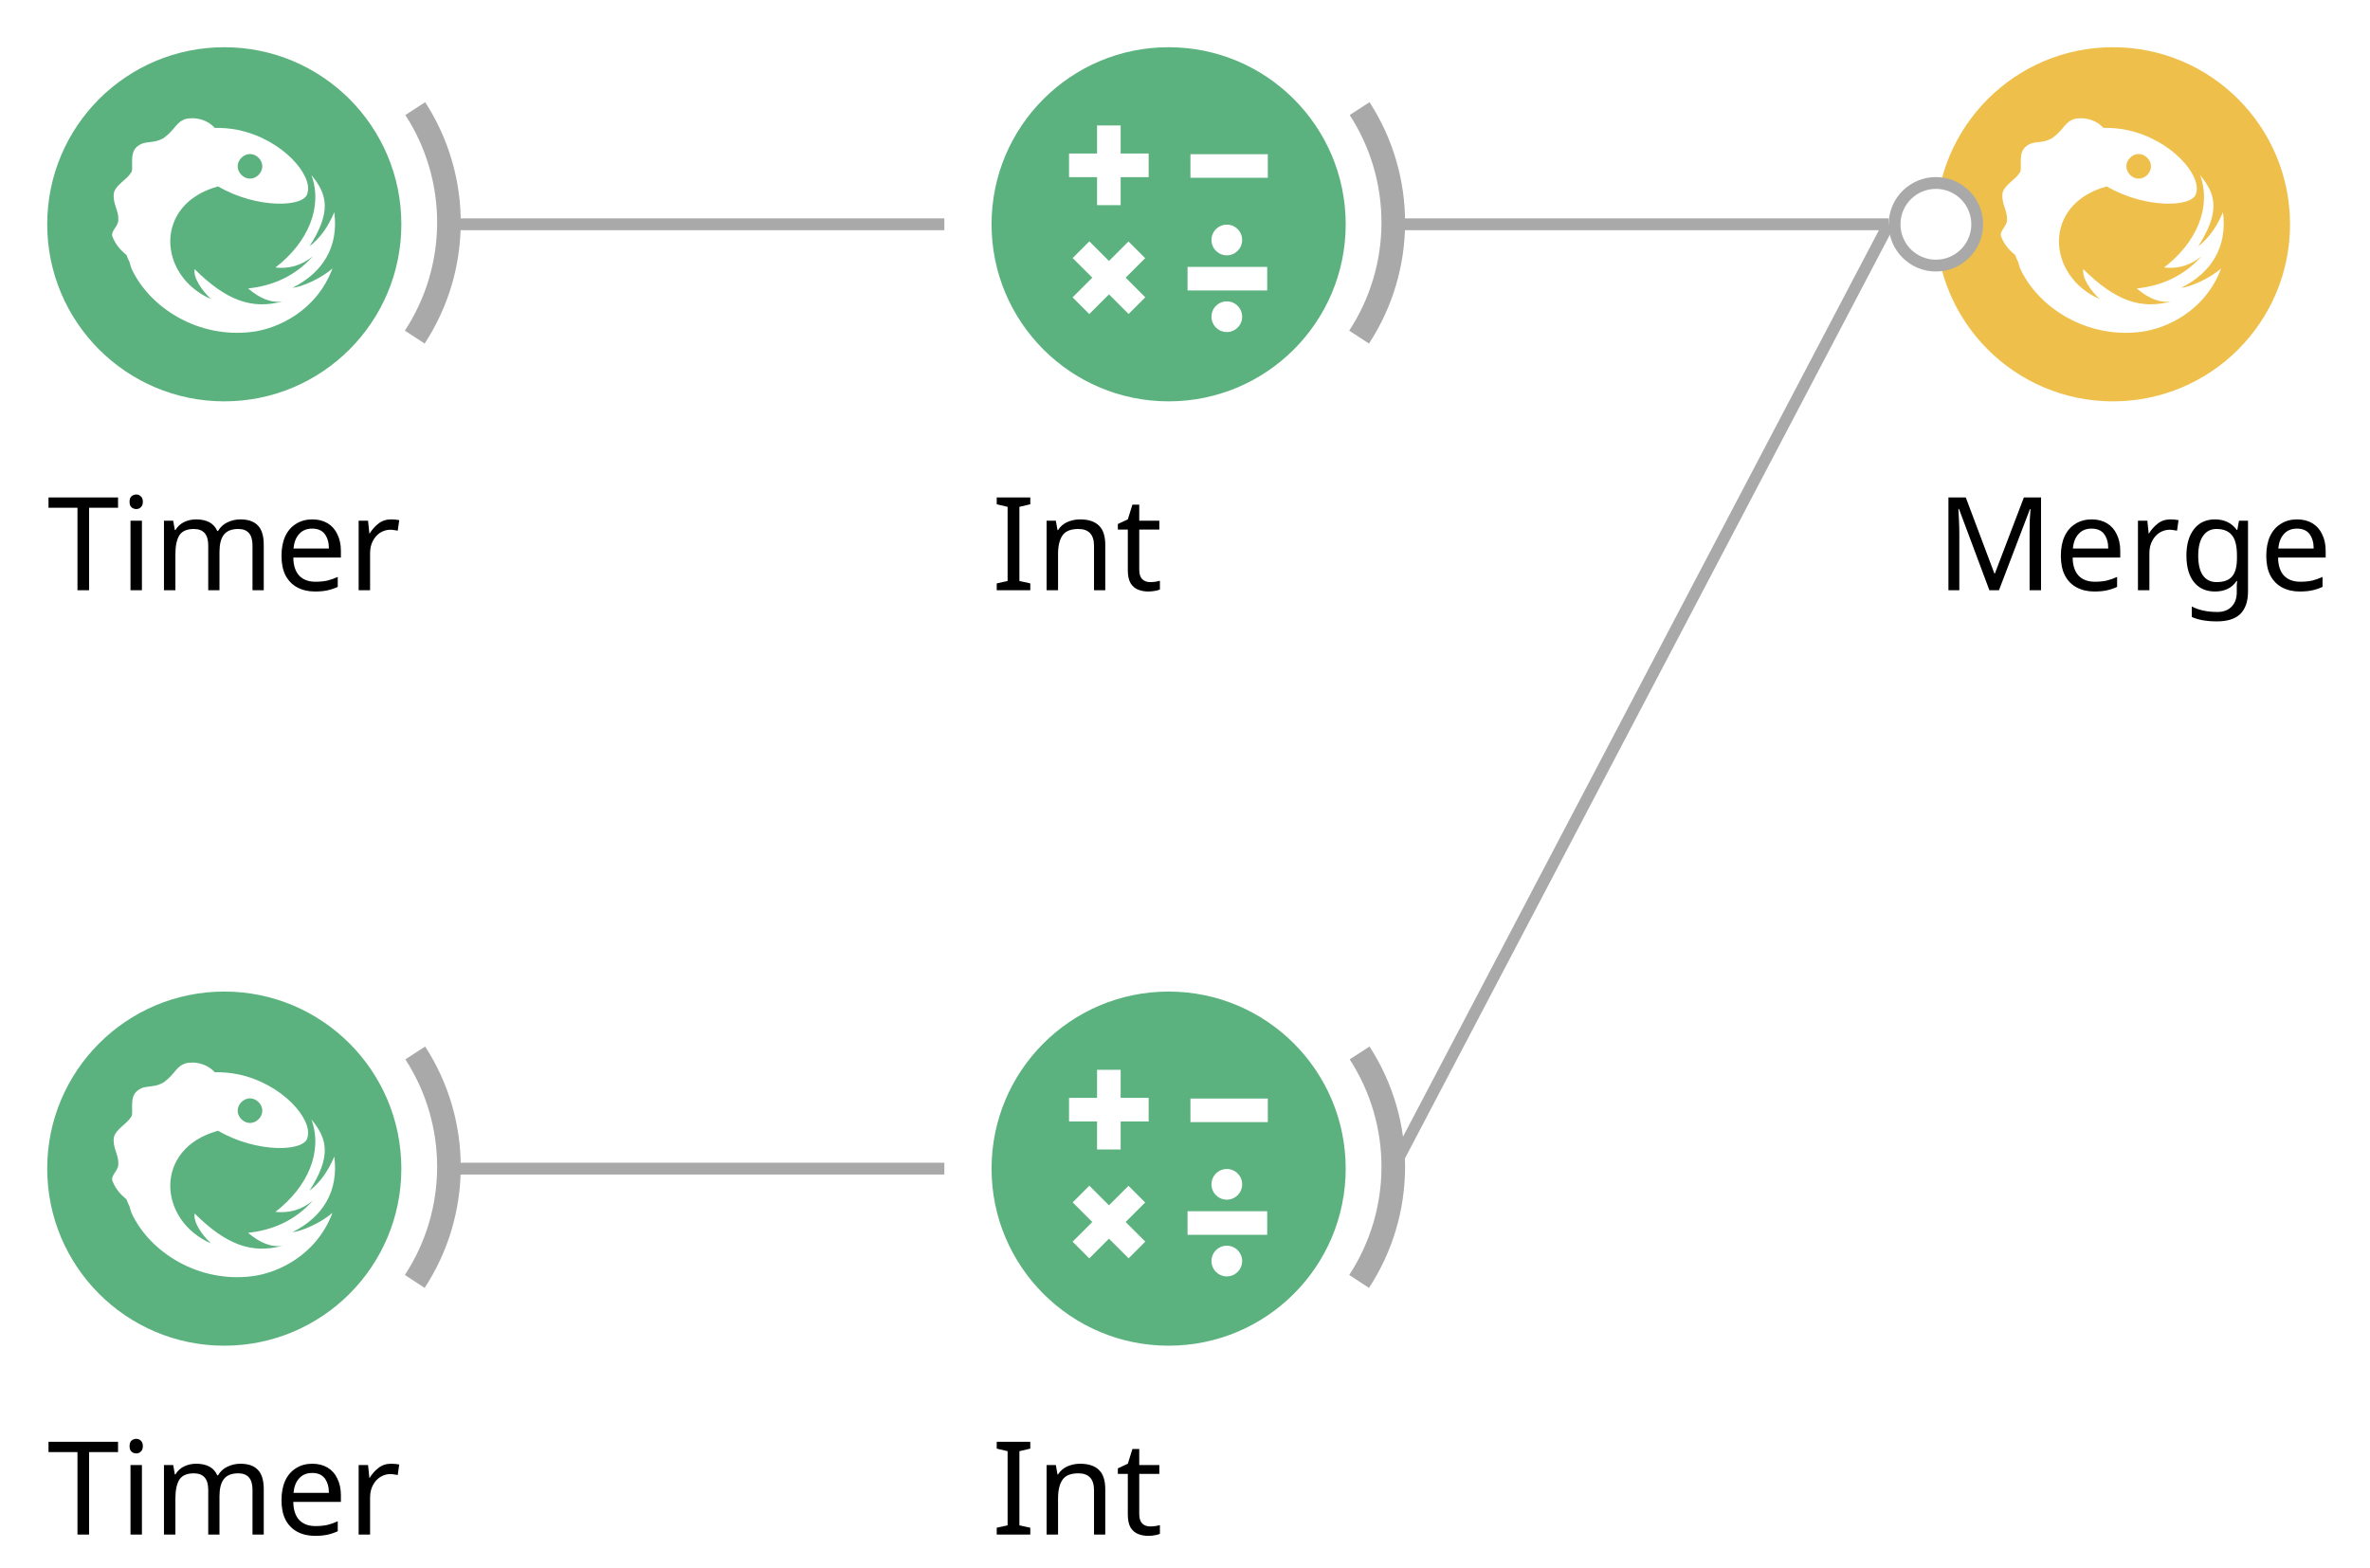
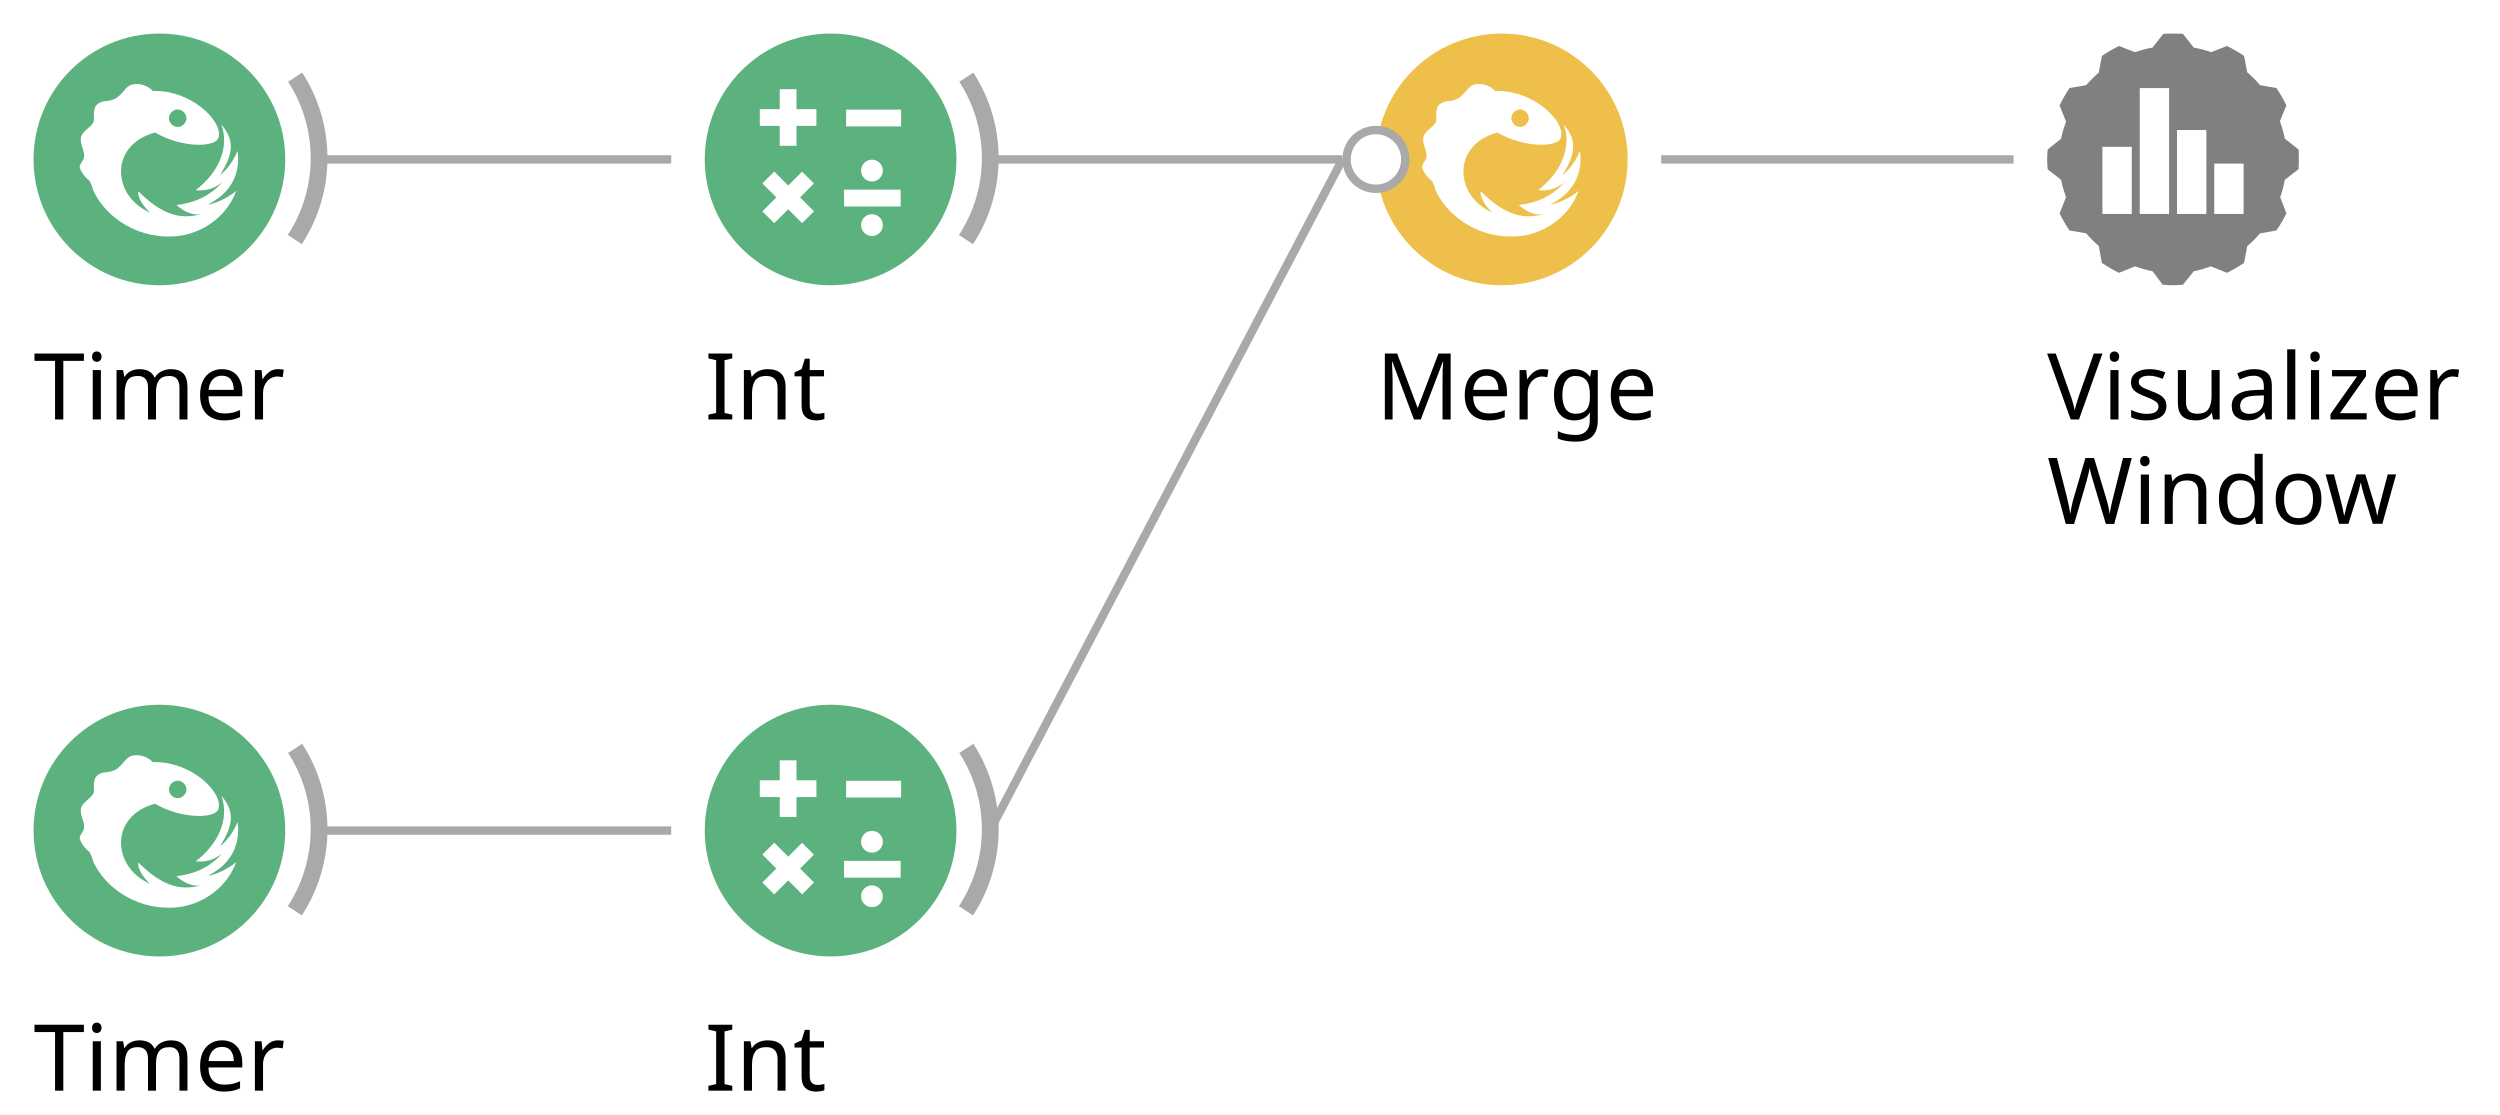
- <svg xmlns="http://www.w3.org/2000/svg" width="200.775" height="132.825" id="SvgGdi_output">
+ <svg xmlns="http://www.w3.org/2000/svg" width="297.979" height="132.825" id="SvgGdi_output">
  <style>text { fill: #000; } @media (prefers-color-scheme: dark) { text { fill: #eee; } }</style>
  <rect id="background" height="100.00%" style="fill:none;" width="100.00%" y="0.00" x="0.00" />
  <g style="shape-rendering:auto;" id="root_group">
-     <line y1="19.00" style="stroke:rgb(169,169,169);fill:none;stroke-linecap:butt;stroke-miterlimit:9;opacity:1;stroke-width:1;stroke-linejoin:miter;" id="2" x2="160.00" y2="19.00" x1="118.00" />
-     <line y1="99.00" style="stroke:rgb(169,169,169);fill:none;stroke-linecap:butt;stroke-miterlimit:9;opacity:1;stroke-width:1;stroke-linejoin:miter;" id="3" x2="160.00" y2="19.00" x1="118.00" />
-     <line y1="19.00" style="stroke:rgb(169,169,169);fill:none;stroke-linecap:butt;stroke-miterlimit:9;opacity:1;stroke-width:1;stroke-linejoin:miter;" id="4" x2="80.00" y2="19.00" x1="38.00" />
-     <line y1="99.00" style="stroke:rgb(169,169,169);fill:none;stroke-linecap:butt;stroke-miterlimit:9;opacity:1;stroke-width:1;stroke-linejoin:miter;" id="5" x2="80.00" y2="99.00" x1="38.00" />
-     <ellipse id="38" cy="15.00" cx="15.00" transform="matrix(1.00 0.00 0.00 1.00 164.00 4.00 ) " rx="15.00" ry="15.00" style="stroke:none;opacity:1;fill:rgb(238,192,75);" />
-     <path d="M 12.246 6.014 12.246 6.02 C 12.058 6.02 11.895 6.04 11.767 6.066 10.869 6.353 10.896 6.934 9.877 7.686 8.863 8.264 8.353 7.82 7.615 8.42 6.878 9.016 7.393 10.383 7.084 10.648 6.777 11.18 5.826 11.655 5.652 12.326 5.509 13.185 6.042 13.797 6.021 14.533 6.083 15.146 5.411 15.495 5.508 15.992 5.797 16.804 6.354 17.292 6.617 17.518 6.663 17.55 6.7 17.599 6.715 17.602 6.791 17.792 6.859 17.986 6.955 18.166 6.95 18.14 6.949 18.114 6.943 18.088 6.998 18.305 7.055 18.524 7.133 18.738 8.683 22.099 12.814 24.686 17.342 24.117 19.541 23.848 22.824 22.332 24.166 18.738 23.22 19.587 21.532 20.324 20.777 20.381 23.33 19.105 24.707 16.937 24.32 13.975 23.792 15.233 23.093 16.201 22.221 16.865 24.075 13.976 23.757 12.481 22.385 10.84 23.366 13.539 22.097 16.534 19.332 18.664 20.452 18.785 21.517 18.516 22.502 17.713 21.013 19.374 19.15 20.208 17.014 20.436 18.034 21.303 19.018 21.695 19.959 21.527 17.345 22.249 15.155 21.454 12.49 18.801 12.351 19.515 13.105 20.628 13.883 21.338 9.373 19.383 8.976 13.296 14.469 11.793 14.472 11.793 14.475 11.794 14.478 11.793 17.75 13.707 21.865 13.581 22.051 12.344 22.509 10.861 19.965 7.805 16.162 7.008 15.462 6.871 14.792 6.817 14.154 6.836 14.167 6.836 14.179 6.836 14.191 6.826 13.584 6.177 12.81 6.012 12.246 6.014 z M 17.178 9.047 C 17.724 9.047 18.223 9.544 18.223 10.09 18.223 10.636 17.724 11.133 17.178 11.133 16.632 11.133 16.135 10.636 16.135 10.09 16.135 9.544 16.632 9.047 17.178 9.047 z " style="stroke:none;fill-rule:evenodd;opacity:1;fill:rgb(255,255,255);" transform="matrix(1.00 0.00 0.00 1.00 164.00 4.00 ) " id="41" />
-     <ellipse id="42" cy="19.00" cx="164.00" rx="3.00" ry="3.00" style="stroke:rgb(169,169,169);fill:none;stroke-linecap:butt;stroke-miterlimit:9;opacity:1;stroke-width:2;stroke-linejoin:miter;" />
-     <ellipse id="43" cy="19.00" cx="164.00" rx="3.00" ry="3.00" style="stroke:none;opacity:1;fill:rgb(255,255,255);" />
-     <text id="44" transform="matrix(1.00 0.00 0.00 1.00 0.00 0.00 ) " x="164.00px" y="39.00px" style="stroke:none;clip-path:url(#46_text_clipper);font-family:Microsoft Sans Serif;font-size:8.25pt;opacity:1;">
-       <tspan dy="8.25pt" id="48">Merge</tspan>
+     <line y1="19.00" style="stroke:rgb(169,169,169);fill:none;stroke-linecap:butt;stroke-miterlimit:9;opacity:1;stroke-width:1;stroke-linejoin:miter;" id="2" x2="240.00" y2="19.00" x1="198.00" />
+     <line y1="19.00" style="stroke:rgb(169,169,169);fill:none;stroke-linecap:butt;stroke-miterlimit:9;opacity:1;stroke-width:1;stroke-linejoin:miter;" id="3" x2="160.00" y2="19.00" x1="118.00" />
+     <line y1="99.00" style="stroke:rgb(169,169,169);fill:none;stroke-linecap:butt;stroke-miterlimit:9;opacity:1;stroke-width:1;stroke-linejoin:miter;" id="4" x2="160.00" y2="19.00" x1="118.00" />
+     <line y1="19.00" style="stroke:rgb(169,169,169);fill:none;stroke-linecap:butt;stroke-miterlimit:9;opacity:1;stroke-width:1;stroke-linejoin:miter;" id="5" x2="80.00" y2="19.00" x1="38.00" />
+     <line y1="99.00" style="stroke:rgb(169,169,169);fill:none;stroke-linecap:butt;stroke-miterlimit:9;opacity:1;stroke-width:1;stroke-linejoin:miter;" id="6" x2="80.00" y2="99.00" x1="38.00" />
+     <path transform="matrix(1.00 0.00 0.00 1.00 244.00 4.00 ) " id="39" style="stroke:none;fill-rule:evenodd;opacity:1;fill:rgb(128,128,128);" d="M 15 0 C 15.401 0 15.794 0 16.187 0.033 L 17.476 1.671 C 18.195 1.804 18.878 1.977 19.552 2.218 L 21.429 1.483 C 22.14 1.823 22.829 2.227 23.473 2.67 L 23.849 4.621 C 24.395 5.087 24.913 5.605 25.379 6.151 L 27.33 6.494 C 27.773 7.138 28.177 7.861 28.517 8.571 L 27.746 10.448 C 27.987 11.122 28.196 11.805 28.329 12.523 L 29.967 13.813 C 29.998 14.206 30 14.599 30 15 30 15.392 29.997 15.769 29.967 16.154 L 28.329 17.44 C 28.198 18.146 28.017 18.852 27.782 19.516 L 28.517 21.429 C 28.176 22.143 27.775 22.826 27.33 23.473 L 25.379 23.813 C 24.913 24.358 24.395 24.877 23.849 25.342 L 23.473 27.33 C 22.828 27.774 22.14 28.177 21.429 28.517 L 19.516 27.746 C 18.851 27.982 18.184 28.198 17.476 28.329 L 16.187 29.934 C 15.793 29.965 15.401 30 15 30 14.599 30 14.173 29.966 13.78 29.934 L 12.56 28.329 C 11.862 28.2 11.141 27.977 10.484 27.746 L 8.571 28.517 C 7.856 28.176 7.174 27.776 6.527 27.33 L 6.151 25.306 C 5.617 24.848 5.114 24.348 4.658 23.813 L 2.67 23.473 C 2.225 22.826 1.824 22.143 1.483 21.429 L 2.254 19.516 C 2.023 18.859 1.8 18.138 1.671 17.44 L 0.066 16.187 C 0.035 15.794 -9.272993E-05 15.401 -9.272993E-05 15 -9.272993E-05 14.599 0.035 14.206 0.066 13.813 L 1.671 12.524 C 1.802 11.816 2.019 11.149 2.254 10.484 L 1.483 8.571 C 1.823 7.861 2.227 7.138 2.67 6.494 L 4.658 6.151 C 5.114 5.616 5.617 5.116 6.151 4.658 L 6.527 2.67 C 7.174 2.225 7.857 1.824 8.571 1.483 L 10.484 2.218 C 11.148 1.983 11.854 1.802 12.56 1.671 L 13.846 0.033 C 14.231 0.003 14.608 -0 15 -0 z " />
+     <rect id="46" height="8.00" style="stroke:none;opacity:1;fill:rgb(255,255,255);" transform="matrix(1.00 0.00 0.00 1.00 244.00 4.00 ) " width="3.50" y="13.50" x="6.59" />
+     <rect id="47" height="15.00" style="stroke:none;opacity:1;fill:rgb(255,255,255);" transform="matrix(1.00 0.00 0.00 1.00 244.00 4.00 ) " width="3.50" y="6.50" x="11.04" />
+     <rect id="48" height="10.00" style="stroke:none;opacity:1;fill:rgb(255,255,255);" transform="matrix(1.00 0.00 0.00 1.00 244.00 4.00 ) " width="3.50" y="11.50" x="15.48" />
+     <rect id="49" height="6.00" style="stroke:none;opacity:1;fill:rgb(255,255,255);" transform="matrix(1.00 0.00 0.00 1.00 244.00 4.00 ) " width="3.50" y="15.50" x="19.92" />
+     <text id="50" transform="matrix(1.00 0.00 0.00 1.00 0.00 0.00 ) " x="244.00px" y="39.00px" style="stroke:none;clip-path:url(#52_text_clipper);font-family:Microsoft Sans Serif;font-size:8.25pt;opacity:1;">
+       <tspan dy="8.25pt" id="54">Visualizer</tspan>
    </text>
-     <path d="M 31.179 5.2 C 34.998 11.092 34.981 18.682 31.136 24.557 " style="stroke:rgb(169,169,169);fill:none;stroke-linecap:butt;stroke-miterlimit:9;opacity:1;stroke-width:2;stroke-linejoin:miter;" transform="matrix(1.00 0.00 0.00 1.00 84.00 4.00 ) " id="53" />
-     <ellipse id="54" cy="15.00" cx="15.00" transform="matrix(1.00 0.00 0.00 1.00 84.00 4.00 ) " rx="15.00" ry="15.00" style="stroke:none;opacity:1;fill:rgb(91,178,126);" />
-     <path d="M 16.849 10.062 23.403 10.062 M 16.604 19.608 23.351 19.608 M 12.307 17.162 7.572 21.897 M 7.577 17.152 12.317 21.892 M 6.564 10.005 13.309 10.005 M 9.937 6.629 9.937 13.381 " style="stroke:rgb(255,255,255);fill:none;stroke-linecap:butt;stroke-miterlimit:9;opacity:1;stroke-width:2;stroke-linejoin:miter;" transform="matrix(1.00 0.00 0.00 1.00 84.00 4.00 ) " id="59" />
-     <ellipse id="60" cy="16.33" cx="19.93" transform="matrix(1.00 0.00 0.00 1.00 84.00 4.00 ) " rx="1.30" ry="1.30" style="stroke:none;opacity:1;fill:rgb(255,255,255);" />
-     <ellipse id="61" cy="22.83" cx="19.93" transform="matrix(1.00 0.00 0.00 1.00 84.00 4.00 ) " rx="1.30" ry="1.30" style="stroke:none;opacity:1;fill:rgb(255,255,255);" />
-     <text id="62" transform="matrix(1.00 0.00 0.00 1.00 0.00 0.00 ) " x="84.00px" y="39.00px" style="stroke:none;clip-path:url(#64_text_clipper);font-family:Microsoft Sans Serif;font-size:8.25pt;opacity:1;">
-       <tspan dy="8.25pt" id="66">Int</tspan>
+     <text id="56" transform="matrix(1.00 0.00 0.00 1.00 0.00 0.00 ) " x="244.00px" y="51.45px" style="stroke:none;clip-path:url(#58_text_clipper);font-family:Microsoft Sans Serif;font-size:8.25pt;opacity:1;">
+       <tspan dy="8.25pt" id="60">Window</tspan>
    </text>
-     <path d="M 31.179 5.2 C 34.998 11.092 34.981 18.682 31.136 24.557 " style="stroke:rgb(169,169,169);fill:none;stroke-linecap:butt;stroke-miterlimit:9;opacity:1;stroke-width:2;stroke-linejoin:miter;" transform="matrix(1.00 0.00 0.00 1.00 84.00 84.00 ) " id="68" />
-     <ellipse id="69" cy="15.00" cx="15.00" transform="matrix(1.00 0.00 0.00 1.00 84.00 84.00 ) " rx="15.00" ry="15.00" style="stroke:none;opacity:1;fill:rgb(91,178,126);" />
-     <path d="M 16.849 10.062 23.403 10.062 M 16.604 19.608 23.351 19.608 M 12.307 17.162 7.572 21.897 M 7.577 17.152 12.317 21.892 M 6.564 10.005 13.309 10.005 M 9.937 6.629 9.937 13.381 " style="stroke:rgb(255,255,255);fill:none;stroke-linecap:butt;stroke-miterlimit:9;opacity:1;stroke-width:2;stroke-linejoin:miter;" transform="matrix(1.00 0.00 0.00 1.00 84.00 84.00 ) " id="70" />
-     <ellipse id="71" cy="16.33" cx="19.93" transform="matrix(1.00 0.00 0.00 1.00 84.00 84.00 ) " rx="1.30" ry="1.30" style="stroke:none;opacity:1;fill:rgb(255,255,255);" />
-     <ellipse id="72" cy="22.83" cx="19.93" transform="matrix(1.00 0.00 0.00 1.00 84.00 84.00 ) " rx="1.30" ry="1.30" style="stroke:none;opacity:1;fill:rgb(255,255,255);" />
-     <text id="73" transform="matrix(1.00 0.00 0.00 1.00 0.00 0.00 ) " x="84.00px" y="119.00px" style="stroke:none;clip-path:url(#75_text_clipper);font-family:Microsoft Sans Serif;font-size:8.25pt;opacity:1;">
-       <tspan dy="8.25pt" id="77">Int</tspan>
+     <ellipse id="64" cy="15.00" cx="15.00" transform="matrix(1.00 0.00 0.00 1.00 164.00 4.00 ) " rx="15.00" ry="15.00" style="stroke:none;opacity:1;fill:rgb(238,192,75);" />
+     <path d="M 12.246 6.014 12.246 6.02 C 12.058 6.02 11.895 6.04 11.767 6.066 10.869 6.353 10.896 6.934 9.877 7.686 8.863 8.264 8.353 7.82 7.615 8.42 6.878 9.016 7.393 10.383 7.084 10.648 6.777 11.18 5.826 11.655 5.652 12.326 5.509 13.185 6.042 13.797 6.021 14.533 6.083 15.146 5.411 15.495 5.508 15.992 5.797 16.804 6.354 17.292 6.617 17.518 6.663 17.55 6.7 17.599 6.715 17.602 6.791 17.792 6.859 17.986 6.955 18.166 6.95 18.14 6.949 18.114 6.943 18.088 6.998 18.305 7.055 18.524 7.133 18.738 8.683 22.099 12.814 24.686 17.342 24.117 19.541 23.848 22.824 22.332 24.166 18.738 23.22 19.587 21.532 20.324 20.777 20.381 23.33 19.105 24.707 16.937 24.32 13.975 23.792 15.233 23.093 16.201 22.221 16.865 24.075 13.976 23.757 12.481 22.385 10.84 23.366 13.539 22.097 16.534 19.332 18.664 20.452 18.785 21.517 18.516 22.502 17.713 21.013 19.374 19.15 20.208 17.014 20.436 18.034 21.303 19.018 21.695 19.959 21.527 17.345 22.249 15.155 21.454 12.49 18.801 12.351 19.515 13.105 20.628 13.883 21.338 9.373 19.383 8.976 13.296 14.469 11.793 14.472 11.793 14.475 11.794 14.478 11.793 17.75 13.707 21.865 13.581 22.051 12.344 22.509 10.861 19.965 7.805 16.162 7.008 15.462 6.871 14.792 6.817 14.154 6.836 14.167 6.836 14.179 6.836 14.191 6.826 13.584 6.177 12.81 6.012 12.246 6.014 z M 17.178 9.047 C 17.724 9.047 18.223 9.544 18.223 10.09 18.223 10.636 17.724 11.133 17.178 11.133 16.632 11.133 16.135 10.636 16.135 10.09 16.135 9.544 16.632 9.047 17.178 9.047 z " style="stroke:none;fill-rule:evenodd;opacity:1;fill:rgb(255,255,255);" transform="matrix(1.00 0.00 0.00 1.00 164.00 4.00 ) " id="67" />
+     <ellipse id="68" cy="19.00" cx="164.00" rx="3.00" ry="3.00" style="stroke:rgb(169,169,169);fill:none;stroke-linecap:butt;stroke-miterlimit:9;opacity:1;stroke-width:2;stroke-linejoin:miter;" />
+     <ellipse id="69" cy="19.00" cx="164.00" rx="3.00" ry="3.00" style="stroke:none;opacity:1;fill:rgb(255,255,255);" />
+     <text id="70" transform="matrix(1.00 0.00 0.00 1.00 0.00 0.00 ) " x="164.00px" y="39.00px" style="stroke:none;clip-path:url(#72_text_clipper);font-family:Microsoft Sans Serif;font-size:8.25pt;opacity:1;">
+       <tspan dy="8.25pt" id="74">Merge</tspan>
    </text>
-     <path d="M 31.179 5.2 C 34.998 11.092 34.981 18.682 31.136 24.557 " style="stroke:rgb(169,169,169);fill:none;stroke-linecap:butt;stroke-miterlimit:9;opacity:1;stroke-width:2;stroke-linejoin:miter;" transform="matrix(1.00 0.00 0.00 1.00 4.00 4.00 ) " id="79" />
-     <ellipse id="80" cy="15.00" cx="15.00" transform="matrix(1.00 0.00 0.00 1.00 4.00 4.00 ) " rx="15.00" ry="15.00" style="stroke:none;opacity:1;fill:rgb(91,178,126);" />
-     <path d="M 12.246 6.014 12.246 6.02 C 12.058 6.02 11.895 6.04 11.767 6.066 10.869 6.353 10.896 6.934 9.877 7.686 8.863 8.264 8.353 7.82 7.615 8.42 6.878 9.016 7.393 10.383 7.084 10.648 6.777 11.18 5.826 11.655 5.652 12.326 5.509 13.185 6.042 13.797 6.021 14.533 6.083 15.146 5.411 15.495 5.508 15.992 5.797 16.804 6.354 17.292 6.617 17.518 6.663 17.55 6.7 17.599 6.715 17.602 6.791 17.792 6.859 17.986 6.955 18.166 6.95 18.14 6.949 18.114 6.943 18.088 6.998 18.305 7.055 18.524 7.133 18.738 8.683 22.099 12.814 24.686 17.342 24.117 19.541 23.848 22.824 22.332 24.166 18.738 23.22 19.587 21.532 20.324 20.777 20.381 23.33 19.105 24.707 16.937 24.32 13.975 23.792 15.233 23.093 16.201 22.221 16.865 24.075 13.976 23.757 12.481 22.385 10.84 23.366 13.539 22.097 16.534 19.332 18.664 20.452 18.785 21.517 18.516 22.502 17.713 21.013 19.374 19.15 20.208 17.014 20.436 18.034 21.303 19.018 21.695 19.959 21.527 17.345 22.249 15.155 21.454 12.49 18.801 12.351 19.515 13.105 20.628 13.883 21.338 9.373 19.383 8.976 13.296 14.469 11.793 14.472 11.793 14.475 11.794 14.478 11.793 17.75 13.707 21.865 13.581 22.051 12.344 22.509 10.861 19.965 7.805 16.162 7.008 15.462 6.871 14.792 6.817 14.154 6.836 14.167 6.836 14.179 6.836 14.191 6.826 13.584 6.177 12.81 6.012 12.246 6.014 z M 17.178 9.047 C 17.724 9.047 18.223 9.544 18.223 10.09 18.223 10.636 17.724 11.133 17.178 11.133 16.632 11.133 16.135 10.636 16.135 10.09 16.135 9.544 16.632 9.047 17.178 9.047 z " style="stroke:none;fill-rule:evenodd;opacity:1;fill:rgb(255,255,255);" transform="matrix(1.00 0.00 0.00 1.00 4.00 4.00 ) " id="81" />
-     <text id="82" transform="matrix(1.00 0.00 0.00 1.00 0.00 0.00 ) " x="4.00px" y="39.00px" style="stroke:none;clip-path:url(#84_text_clipper);font-family:Microsoft Sans Serif;font-size:8.25pt;opacity:1;">
-       <tspan dy="8.25pt" id="86">Timer</tspan>
+     <path d="M 31.179 5.2 C 34.998 11.092 34.981 18.682 31.136 24.557 " style="stroke:rgb(169,169,169);fill:none;stroke-linecap:butt;stroke-miterlimit:9;opacity:1;stroke-width:2;stroke-linejoin:miter;" transform="matrix(1.00 0.00 0.00 1.00 84.00 4.00 ) " id="79" />
+     <ellipse id="80" cy="15.00" cx="15.00" transform="matrix(1.00 0.00 0.00 1.00 84.00 4.00 ) " rx="15.00" ry="15.00" style="stroke:none;opacity:1;fill:rgb(91,178,126);" />
+     <path d="M 16.849 10.062 23.403 10.062 M 16.604 19.608 23.351 19.608 M 12.307 17.162 7.572 21.897 M 7.577 17.152 12.317 21.892 M 6.564 10.005 13.309 10.005 M 9.937 6.629 9.937 13.381 " style="stroke:rgb(255,255,255);fill:none;stroke-linecap:butt;stroke-miterlimit:9;opacity:1;stroke-width:2;stroke-linejoin:miter;" transform="matrix(1.00 0.00 0.00 1.00 84.00 4.00 ) " id="85" />
+     <ellipse id="86" cy="16.33" cx="19.93" transform="matrix(1.00 0.00 0.00 1.00 84.00 4.00 ) " rx="1.30" ry="1.30" style="stroke:none;opacity:1;fill:rgb(255,255,255);" />
+     <ellipse id="87" cy="22.83" cx="19.93" transform="matrix(1.00 0.00 0.00 1.00 84.00 4.00 ) " rx="1.30" ry="1.30" style="stroke:none;opacity:1;fill:rgb(255,255,255);" />
+     <text id="88" transform="matrix(1.00 0.00 0.00 1.00 0.00 0.00 ) " x="84.00px" y="39.00px" style="stroke:none;clip-path:url(#90_text_clipper);font-family:Microsoft Sans Serif;font-size:8.25pt;opacity:1;">
+       <tspan dy="8.25pt" id="92">Int</tspan>
    </text>
-     <path d="M 31.179 5.2 C 34.998 11.092 34.981 18.682 31.136 24.557 " style="stroke:rgb(169,169,169);fill:none;stroke-linecap:butt;stroke-miterlimit:9;opacity:1;stroke-width:2;stroke-linejoin:miter;" transform="matrix(1.00 0.00 0.00 1.00 4.00 84.00 ) " id="88" />
-     <ellipse id="89" cy="15.00" cx="15.00" transform="matrix(1.00 0.00 0.00 1.00 4.00 84.00 ) " rx="15.00" ry="15.00" style="stroke:none;opacity:1;fill:rgb(91,178,126);" />
-     <path d="M 12.246 6.014 12.246 6.02 C 12.058 6.02 11.895 6.04 11.767 6.066 10.869 6.353 10.896 6.934 9.877 7.686 8.863 8.264 8.353 7.82 7.615 8.42 6.878 9.016 7.393 10.383 7.084 10.648 6.777 11.18 5.826 11.655 5.652 12.326 5.509 13.185 6.042 13.797 6.021 14.533 6.083 15.146 5.411 15.495 5.508 15.992 5.797 16.804 6.354 17.292 6.617 17.518 6.663 17.55 6.7 17.599 6.715 17.602 6.791 17.792 6.859 17.986 6.955 18.166 6.95 18.14 6.949 18.114 6.943 18.088 6.998 18.305 7.055 18.524 7.133 18.738 8.683 22.099 12.814 24.686 17.342 24.117 19.541 23.848 22.824 22.332 24.166 18.738 23.22 19.587 21.532 20.324 20.777 20.381 23.33 19.105 24.707 16.937 24.32 13.975 23.792 15.233 23.093 16.201 22.221 16.865 24.075 13.976 23.757 12.481 22.385 10.84 23.366 13.539 22.097 16.534 19.332 18.664 20.452 18.785 21.517 18.516 22.502 17.713 21.013 19.374 19.15 20.208 17.014 20.436 18.034 21.303 19.018 21.695 19.959 21.527 17.345 22.249 15.155 21.454 12.49 18.801 12.351 19.515 13.105 20.628 13.883 21.338 9.373 19.383 8.976 13.296 14.469 11.793 14.472 11.793 14.475 11.794 14.478 11.793 17.75 13.707 21.865 13.581 22.051 12.344 22.509 10.861 19.965 7.805 16.162 7.008 15.462 6.871 14.792 6.817 14.154 6.836 14.167 6.836 14.179 6.836 14.191 6.826 13.584 6.177 12.81 6.012 12.246 6.014 z M 17.178 9.047 C 17.724 9.047 18.223 9.544 18.223 10.09 18.223 10.636 17.724 11.133 17.178 11.133 16.632 11.133 16.135 10.636 16.135 10.09 16.135 9.544 16.632 9.047 17.178 9.047 z " style="stroke:none;fill-rule:evenodd;opacity:1;fill:rgb(255,255,255);" transform="matrix(1.00 0.00 0.00 1.00 4.00 84.00 ) " id="90" />
-     <text id="91" transform="matrix(1.00 0.00 0.00 1.00 0.00 0.00 ) " x="4.00px" y="119.00px" style="stroke:none;clip-path:url(#93_text_clipper);font-family:Microsoft Sans Serif;font-size:8.25pt;opacity:1;">
-       <tspan dy="8.25pt" id="95">Timer</tspan>
+     <path d="M 31.179 5.2 C 34.998 11.092 34.981 18.682 31.136 24.557 " style="stroke:rgb(169,169,169);fill:none;stroke-linecap:butt;stroke-miterlimit:9;opacity:1;stroke-width:2;stroke-linejoin:miter;" transform="matrix(1.00 0.00 0.00 1.00 84.00 84.00 ) " id="94" />
+     <ellipse id="95" cy="15.00" cx="15.00" transform="matrix(1.00 0.00 0.00 1.00 84.00 84.00 ) " rx="15.00" ry="15.00" style="stroke:none;opacity:1;fill:rgb(91,178,126);" />
+     <path d="M 16.849 10.062 23.403 10.062 M 16.604 19.608 23.351 19.608 M 12.307 17.162 7.572 21.897 M 7.577 17.152 12.317 21.892 M 6.564 10.005 13.309 10.005 M 9.937 6.629 9.937 13.381 " style="stroke:rgb(255,255,255);fill:none;stroke-linecap:butt;stroke-miterlimit:9;opacity:1;stroke-width:2;stroke-linejoin:miter;" transform="matrix(1.00 0.00 0.00 1.00 84.00 84.00 ) " id="96" />
+     <ellipse id="97" cy="16.33" cx="19.93" transform="matrix(1.00 0.00 0.00 1.00 84.00 84.00 ) " rx="1.30" ry="1.30" style="stroke:none;opacity:1;fill:rgb(255,255,255);" />
+     <ellipse id="98" cy="22.83" cx="19.93" transform="matrix(1.00 0.00 0.00 1.00 84.00 84.00 ) " rx="1.30" ry="1.30" style="stroke:none;opacity:1;fill:rgb(255,255,255);" />
+     <text id="99" transform="matrix(1.00 0.00 0.00 1.00 0.00 0.00 ) " x="84.00px" y="119.00px" style="stroke:none;clip-path:url(#101_text_clipper);font-family:Microsoft Sans Serif;font-size:8.25pt;opacity:1;">
+       <tspan dy="8.25pt" id="103">Int</tspan>
+     </text>
+     <path d="M 31.179 5.2 C 34.998 11.092 34.981 18.682 31.136 24.557 " style="stroke:rgb(169,169,169);fill:none;stroke-linecap:butt;stroke-miterlimit:9;opacity:1;stroke-width:2;stroke-linejoin:miter;" transform="matrix(1.00 0.00 0.00 1.00 4.00 4.00 ) " id="105" />
+     <ellipse id="106" cy="15.00" cx="15.00" transform="matrix(1.00 0.00 0.00 1.00 4.00 4.00 ) " rx="15.00" ry="15.00" style="stroke:none;opacity:1;fill:rgb(91,178,126);" />
+     <path d="M 12.246 6.014 12.246 6.02 C 12.058 6.02 11.895 6.04 11.767 6.066 10.869 6.353 10.896 6.934 9.877 7.686 8.863 8.264 8.353 7.82 7.615 8.42 6.878 9.016 7.393 10.383 7.084 10.648 6.777 11.18 5.826 11.655 5.652 12.326 5.509 13.185 6.042 13.797 6.021 14.533 6.083 15.146 5.411 15.495 5.508 15.992 5.797 16.804 6.354 17.292 6.617 17.518 6.663 17.55 6.7 17.599 6.715 17.602 6.791 17.792 6.859 17.986 6.955 18.166 6.95 18.14 6.949 18.114 6.943 18.088 6.998 18.305 7.055 18.524 7.133 18.738 8.683 22.099 12.814 24.686 17.342 24.117 19.541 23.848 22.824 22.332 24.166 18.738 23.22 19.587 21.532 20.324 20.777 20.381 23.33 19.105 24.707 16.937 24.32 13.975 23.792 15.233 23.093 16.201 22.221 16.865 24.075 13.976 23.757 12.481 22.385 10.84 23.366 13.539 22.097 16.534 19.332 18.664 20.452 18.785 21.517 18.516 22.502 17.713 21.013 19.374 19.15 20.208 17.014 20.436 18.034 21.303 19.018 21.695 19.959 21.527 17.345 22.249 15.155 21.454 12.49 18.801 12.351 19.515 13.105 20.628 13.883 21.338 9.373 19.383 8.976 13.296 14.469 11.793 14.472 11.793 14.475 11.794 14.478 11.793 17.75 13.707 21.865 13.581 22.051 12.344 22.509 10.861 19.965 7.805 16.162 7.008 15.462 6.871 14.792 6.817 14.154 6.836 14.167 6.836 14.179 6.836 14.191 6.826 13.584 6.177 12.81 6.012 12.246 6.014 z M 17.178 9.047 C 17.724 9.047 18.223 9.544 18.223 10.09 18.223 10.636 17.724 11.133 17.178 11.133 16.632 11.133 16.135 10.636 16.135 10.09 16.135 9.544 16.632 9.047 17.178 9.047 z " style="stroke:none;fill-rule:evenodd;opacity:1;fill:rgb(255,255,255);" transform="matrix(1.00 0.00 0.00 1.00 4.00 4.00 ) " id="107" />
+     <text id="108" transform="matrix(1.00 0.00 0.00 1.00 0.00 0.00 ) " x="4.00px" y="39.00px" style="stroke:none;clip-path:url(#110_text_clipper);font-family:Microsoft Sans Serif;font-size:8.25pt;opacity:1;">
+       <tspan dy="8.25pt" id="112">Timer</tspan>
+     </text>
+     <path d="M 31.179 5.2 C 34.998 11.092 34.981 18.682 31.136 24.557 " style="stroke:rgb(169,169,169);fill:none;stroke-linecap:butt;stroke-miterlimit:9;opacity:1;stroke-width:2;stroke-linejoin:miter;" transform="matrix(1.00 0.00 0.00 1.00 4.00 84.00 ) " id="114" />
+     <ellipse id="115" cy="15.00" cx="15.00" transform="matrix(1.00 0.00 0.00 1.00 4.00 84.00 ) " rx="15.00" ry="15.00" style="stroke:none;opacity:1;fill:rgb(91,178,126);" />
+     <path d="M 12.246 6.014 12.246 6.02 C 12.058 6.02 11.895 6.04 11.767 6.066 10.869 6.353 10.896 6.934 9.877 7.686 8.863 8.264 8.353 7.82 7.615 8.42 6.878 9.016 7.393 10.383 7.084 10.648 6.777 11.18 5.826 11.655 5.652 12.326 5.509 13.185 6.042 13.797 6.021 14.533 6.083 15.146 5.411 15.495 5.508 15.992 5.797 16.804 6.354 17.292 6.617 17.518 6.663 17.55 6.7 17.599 6.715 17.602 6.791 17.792 6.859 17.986 6.955 18.166 6.95 18.14 6.949 18.114 6.943 18.088 6.998 18.305 7.055 18.524 7.133 18.738 8.683 22.099 12.814 24.686 17.342 24.117 19.541 23.848 22.824 22.332 24.166 18.738 23.22 19.587 21.532 20.324 20.777 20.381 23.33 19.105 24.707 16.937 24.32 13.975 23.792 15.233 23.093 16.201 22.221 16.865 24.075 13.976 23.757 12.481 22.385 10.84 23.366 13.539 22.097 16.534 19.332 18.664 20.452 18.785 21.517 18.516 22.502 17.713 21.013 19.374 19.15 20.208 17.014 20.436 18.034 21.303 19.018 21.695 19.959 21.527 17.345 22.249 15.155 21.454 12.49 18.801 12.351 19.515 13.105 20.628 13.883 21.338 9.373 19.383 8.976 13.296 14.469 11.793 14.472 11.793 14.475 11.794 14.478 11.793 17.75 13.707 21.865 13.581 22.051 12.344 22.509 10.861 19.965 7.805 16.162 7.008 15.462 6.871 14.792 6.817 14.154 6.836 14.167 6.836 14.179 6.836 14.191 6.826 13.584 6.177 12.81 6.012 12.246 6.014 z M 17.178 9.047 C 17.724 9.047 18.223 9.544 18.223 10.09 18.223 10.636 17.724 11.133 17.178 11.133 16.632 11.133 16.135 10.636 16.135 10.09 16.135 9.544 16.632 9.047 17.178 9.047 z " style="stroke:none;fill-rule:evenodd;opacity:1;fill:rgb(255,255,255);" transform="matrix(1.00 0.00 0.00 1.00 4.00 84.00 ) " id="116" />
+     <text id="117" transform="matrix(1.00 0.00 0.00 1.00 0.00 0.00 ) " x="4.00px" y="119.00px" style="stroke:none;clip-path:url(#119_text_clipper);font-family:Microsoft Sans Serif;font-size:8.25pt;opacity:1;">
+       <tspan dy="8.25pt" id="121">Timer</tspan>
    </text>
  </g>
  <defs id="clips_hatches_and_gradients">
-     <clipPath id="46_text_clipper">
-       <rect x="164.00" y="39.00" width="35.78" height="13.83" id="47" />
+     <clipPath id="52_text_clipper">
+       <rect x="244.00" y="39.00" width="52.98" height="27.65" id="53" />
    </clipPath>
-     <clipPath id="64_text_clipper">
-       <rect x="84.00" y="39.00" width="16.26" height="13.83" id="65" />
+     <clipPath id="58_text_clipper">
+       <rect x="244.00" y="51.45" width="52.98" height="27.65" id="59" />
    </clipPath>
-     <clipPath id="75_text_clipper">
-       <rect x="84.00" y="119.00" width="16.26" height="13.83" id="76" />
+     <clipPath id="72_text_clipper">
+       <rect x="164.00" y="39.00" width="35.78" height="13.83" id="73" />
    </clipPath>
-     <clipPath id="84_text_clipper">
-       <rect x="4.00" y="39.00" width="32.68" height="13.83" id="85" />
+     <clipPath id="90_text_clipper">
+       <rect x="84.00" y="39.00" width="16.26" height="13.83" id="91" />
    </clipPath>
-     <clipPath id="93_text_clipper">
-       <rect x="4.00" y="119.00" width="32.68" height="13.83" id="94" />
+     <clipPath id="101_text_clipper">
+       <rect x="84.00" y="119.00" width="16.26" height="13.83" id="102" />
+     </clipPath>
+     <clipPath id="110_text_clipper">
+       <rect x="4.00" y="39.00" width="32.68" height="13.83" id="111" />
+     </clipPath>
+     <clipPath id="119_text_clipper">
+       <rect x="4.00" y="119.00" width="32.68" height="13.83" id="120" />
    </clipPath>
  </defs>
</svg>
